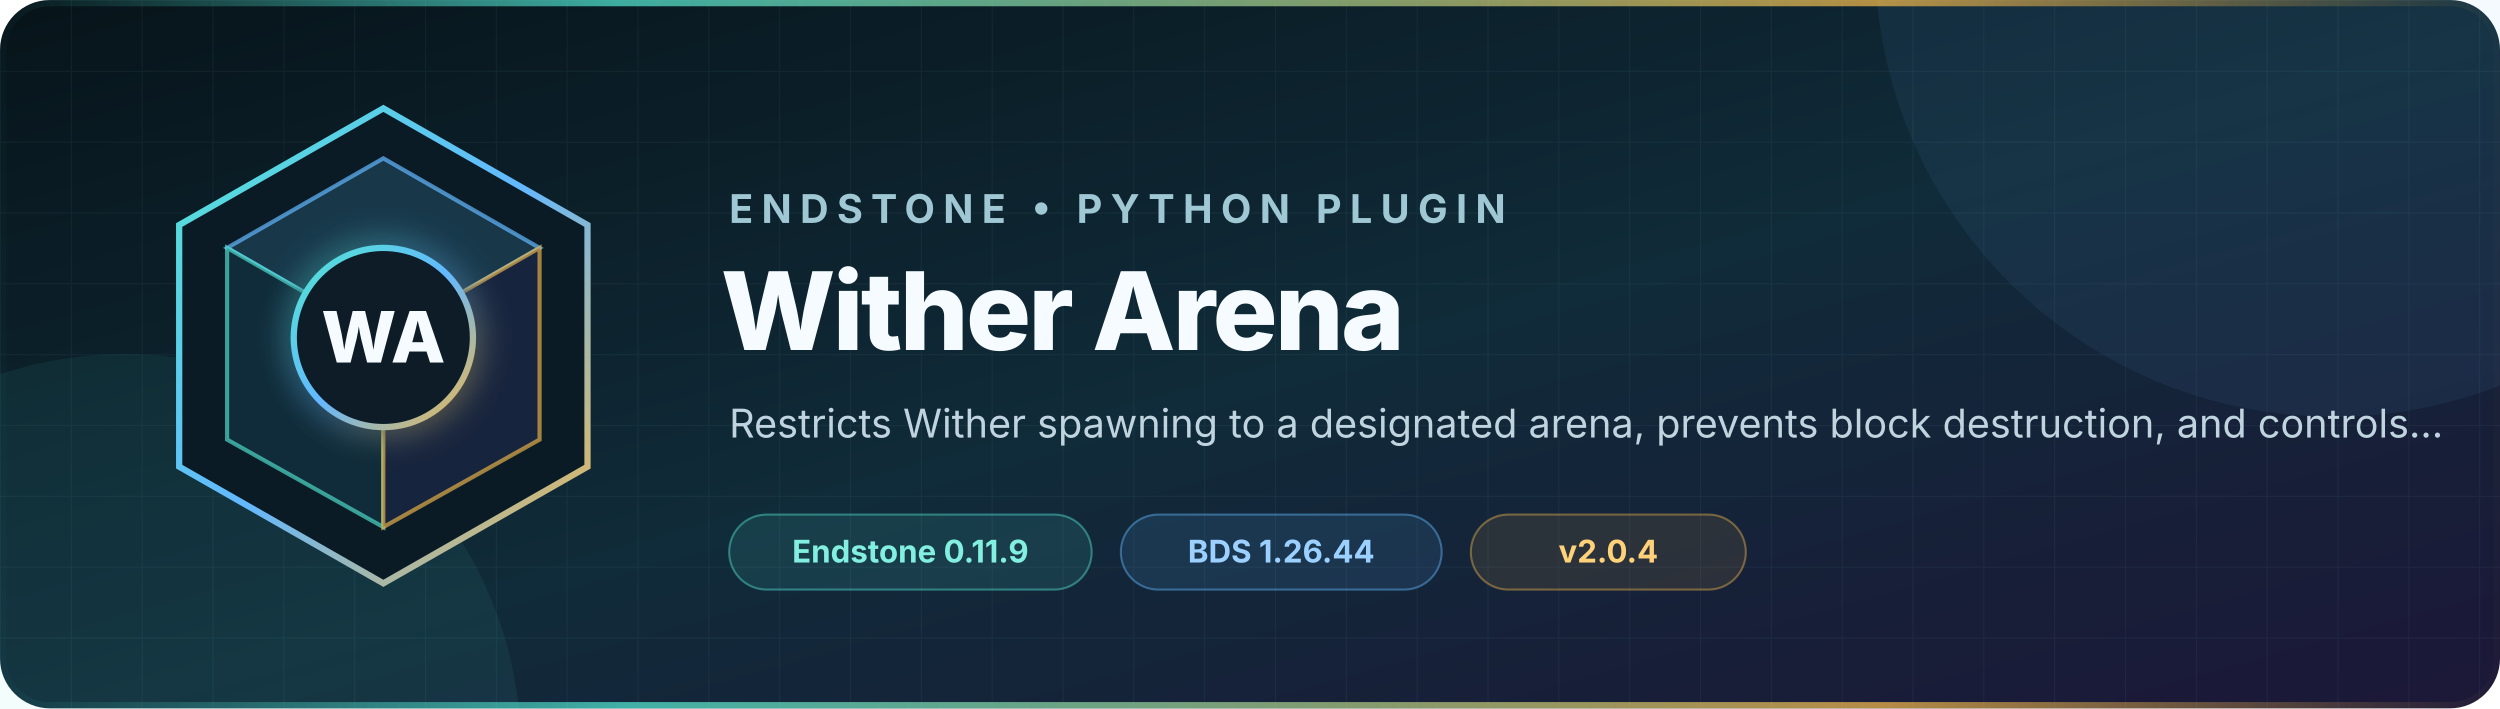
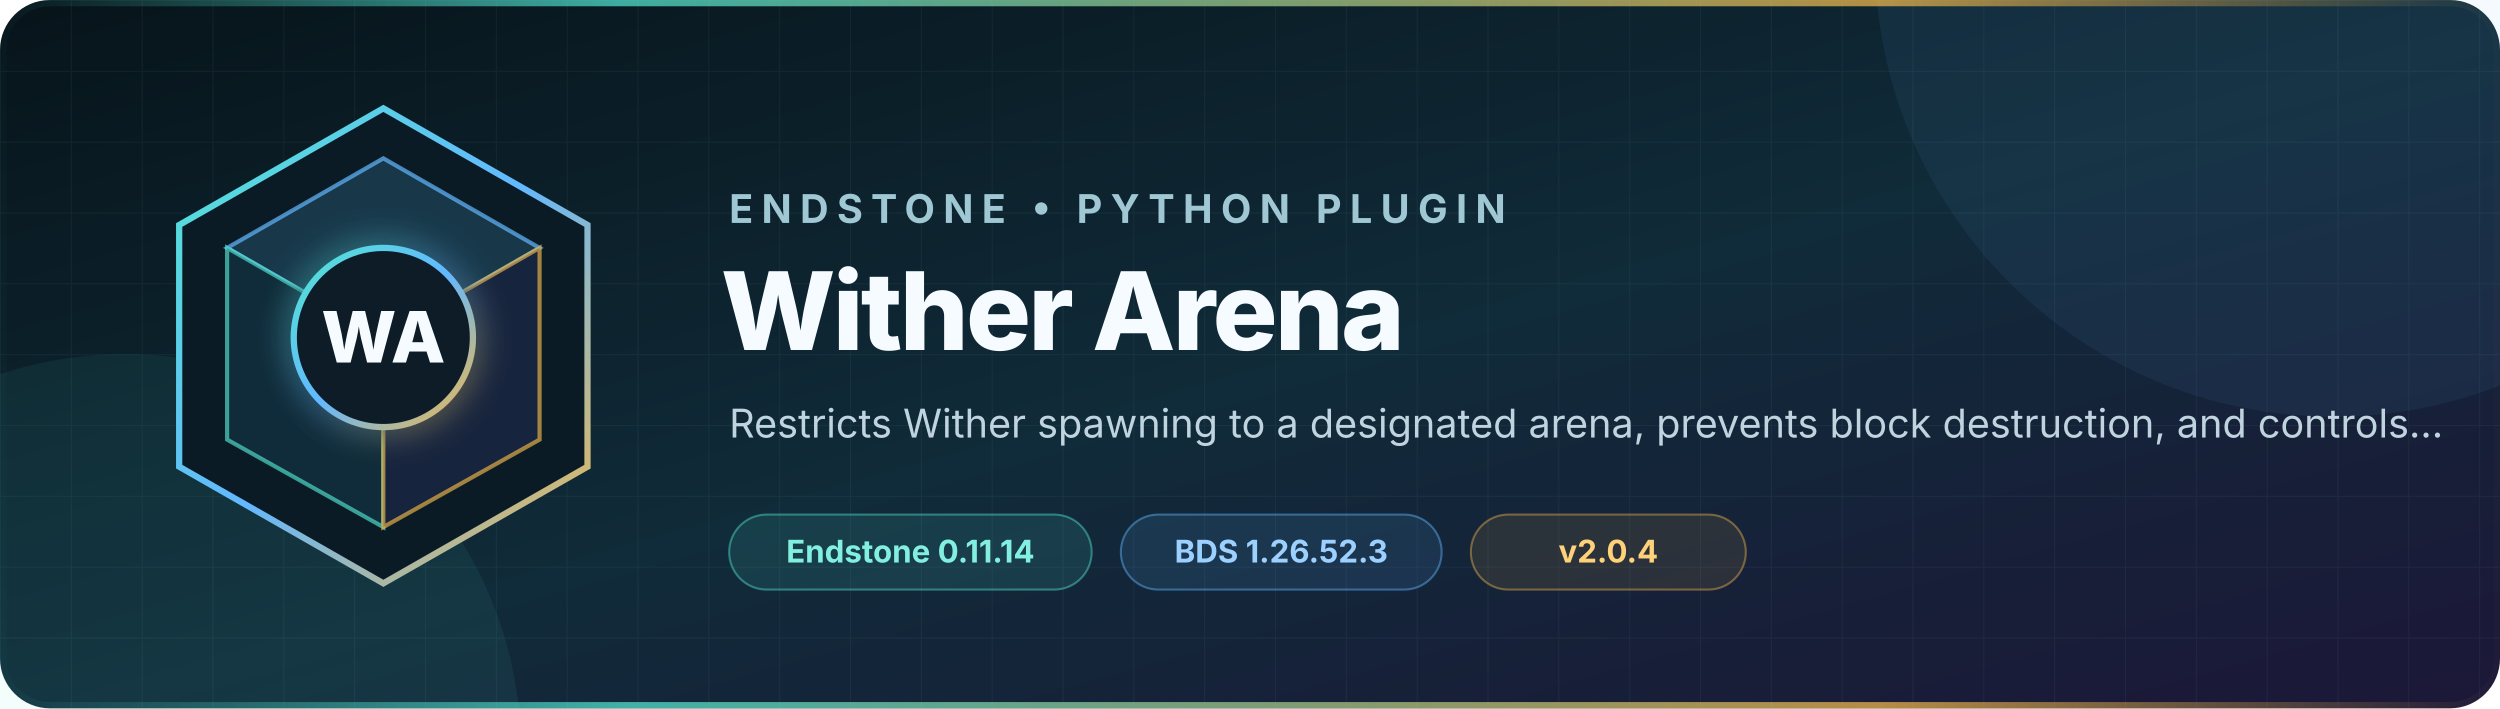
<svg xmlns="http://www.w3.org/2000/svg" width="1200" height="340" viewBox="0 0 1200 340" role="img" aria-labelledby="title description">
  <defs>
    <linearGradient id="background" x1="0" y1="0" x2="1" y2="1">
      <stop offset="0" stop-color="#07141a" />
      <stop offset="0.52" stop-color="#102b39" />
      <stop offset="1" stop-color="#1c1738" />
    </linearGradient>
    <linearGradient id="accent" x1="0" y1="0" x2="1" y2="1">
      <stop offset="0" stop-color="#52e5d1" />
      <stop offset="0.5" stop-color="#63b8ff" />
      <stop offset="1" stop-color="#f2b84b" />
    </linearGradient>
    <linearGradient id="rule" x1="0" y1="0" x2="1" y2="0">
      <stop offset="0" stop-color="#52e5d1" stop-opacity="0" />
      <stop offset="0.25" stop-color="#52e5d1" />
      <stop offset="0.75" stop-color="#f2b84b" />
      <stop offset="1" stop-color="#f2b84b" stop-opacity="0" />
    </linearGradient>
    <pattern id="grid" width="34" height="34" patternUnits="userSpaceOnUse">
      <path d="M34 0H0V34" fill="none" stroke="#9cdceb" stroke-opacity="0.055" />
    </pattern>
    <filter id="glow" x="-50%" y="-50%" width="200%" height="200%">
      <feGaussianBlur stdDeviation="8" result="blur" />
      <feMerge>
        <feMergeNode in="blur" />
        <feMergeNode in="SourceGraphic" />
      </feMerge>
    </filter>
  </defs>
  <rect width="1200" height="340" rx="24" fill="url(#background)" />
  <rect width="1200" height="340" rx="24" fill="url(#grid)" />
  <circle cx="1120" cy="-20" r="220" fill="#63b8ff" opacity="0.07" />
  <circle cx="60" cy="360" r="190" fill="#52e5d1" opacity="0.07" />
  <g transform="translate(72 48)">
    <path d="M112 4 210 60v116l-98 56-98-56V60Z" fill="#0b1b25" stroke="url(#accent)" stroke-width="3" />
    <path d="m112 28 75 43-75 43-75-43Z" fill="#18384a" stroke="#63b8ff" stroke-opacity="0.7" stroke-width="2" />
    <path d="m37 71 75 43v91l-75-42Z" fill="#102b39" stroke="#52e5d1" stroke-opacity="0.65" stroke-width="2" />
    <path d="m187 71-75 43v91l75-42Z" fill="#17243d" stroke="#f2b84b" stroke-opacity="0.65" stroke-width="2" />
    <circle cx="112" cy="114" r="43" fill="#0b1b25" stroke="url(#accent)" stroke-width="3" filter="url(#glow)" />
    <text x="112" y="126" text-anchor="middle" fill="#f5fbff" font-family="Inter, Segoe UI, Arial, sans-serif" font-size="34" font-weight="760">WA</text>
  </g>
  <g font-family="Inter, Segoe UI, Arial, sans-serif">
    <text x="350" y="107" fill="#9fc8d4" font-size="19" font-weight="650" letter-spacing="4">ENDSTONE • PYTHON PLUGIN</text>
    <text x="346" y="168" fill="#f5fbff" font-size="52" font-weight="760" letter-spacing="-1.3">Wither Arena</text>
    <text x="350" y="210" fill="#c0d4df" font-size="19">Restricts Wither spawning to a designated arena, prevents block destruction, and controls...</text>
    <g transform="translate(350 247)" font-size="15" font-weight="650">
      <rect width="174" height="36" rx="18" fill="#52e5d1" fill-opacity="0.11" stroke="#52e5d1" stroke-opacity="0.44" />
-       <text x="87" y="23" text-anchor="middle" fill="#82efe0">Endstone 0.11.9</text>
+       <text x="87" y="23" text-anchor="middle" fill="#82efe0">Endstone 0.11.14</text>
      <rect x="188" width="154" height="36" rx="18" fill="#63b8ff" fill-opacity="0.11" stroke="#63b8ff" stroke-opacity="0.44" />
-       <text x="265" y="23" text-anchor="middle" fill="#9bd0ff">BDS 1.26.44</text>
+       <text x="265" y="23" text-anchor="middle" fill="#9bd0ff">BDS 1.26.52.3</text>
      <rect x="356" width="132" height="36" rx="18" fill="#f2b84b" fill-opacity="0.1" stroke="#f2b84b" stroke-opacity="0.42" />
      <text x="422" y="23" text-anchor="middle" fill="#ffd27a">v2.0.4</text>
    </g>
  </g>
  <rect x="1.5" y="1.5" width="1197" height="337" rx="22.5" fill="none" stroke="url(#rule)" stroke-width="3" opacity="0.72" />
</svg>
